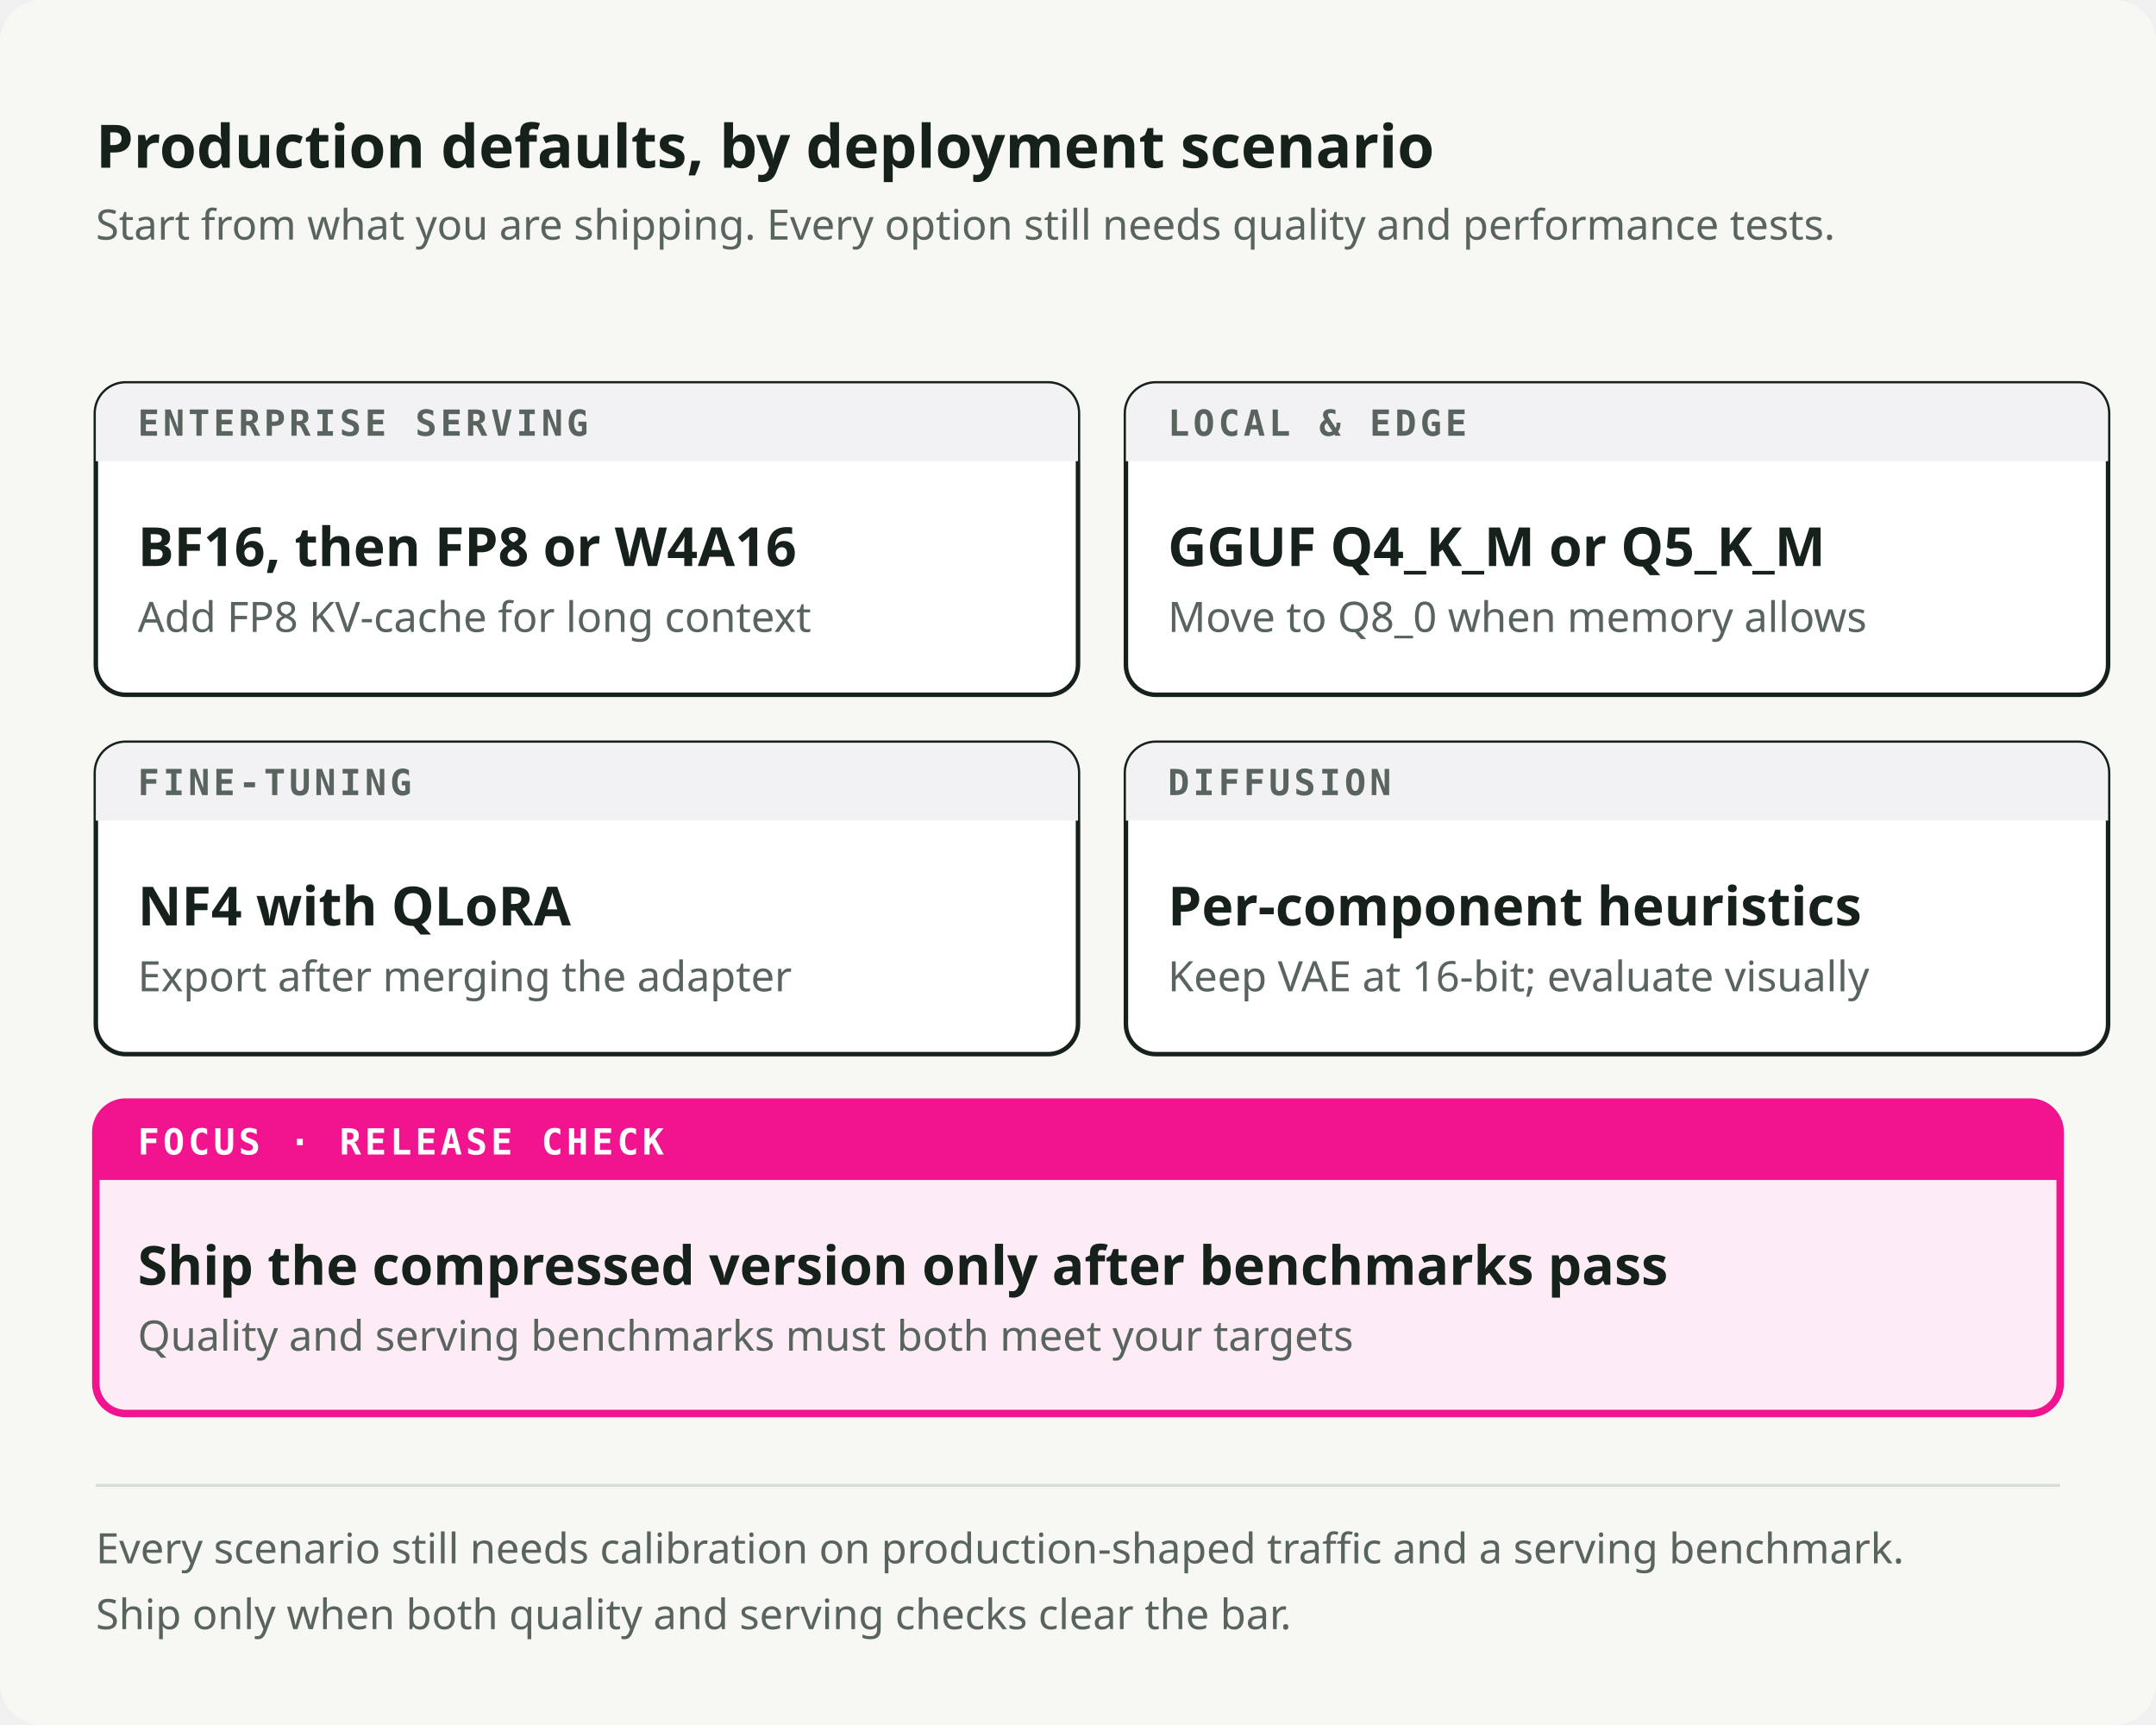
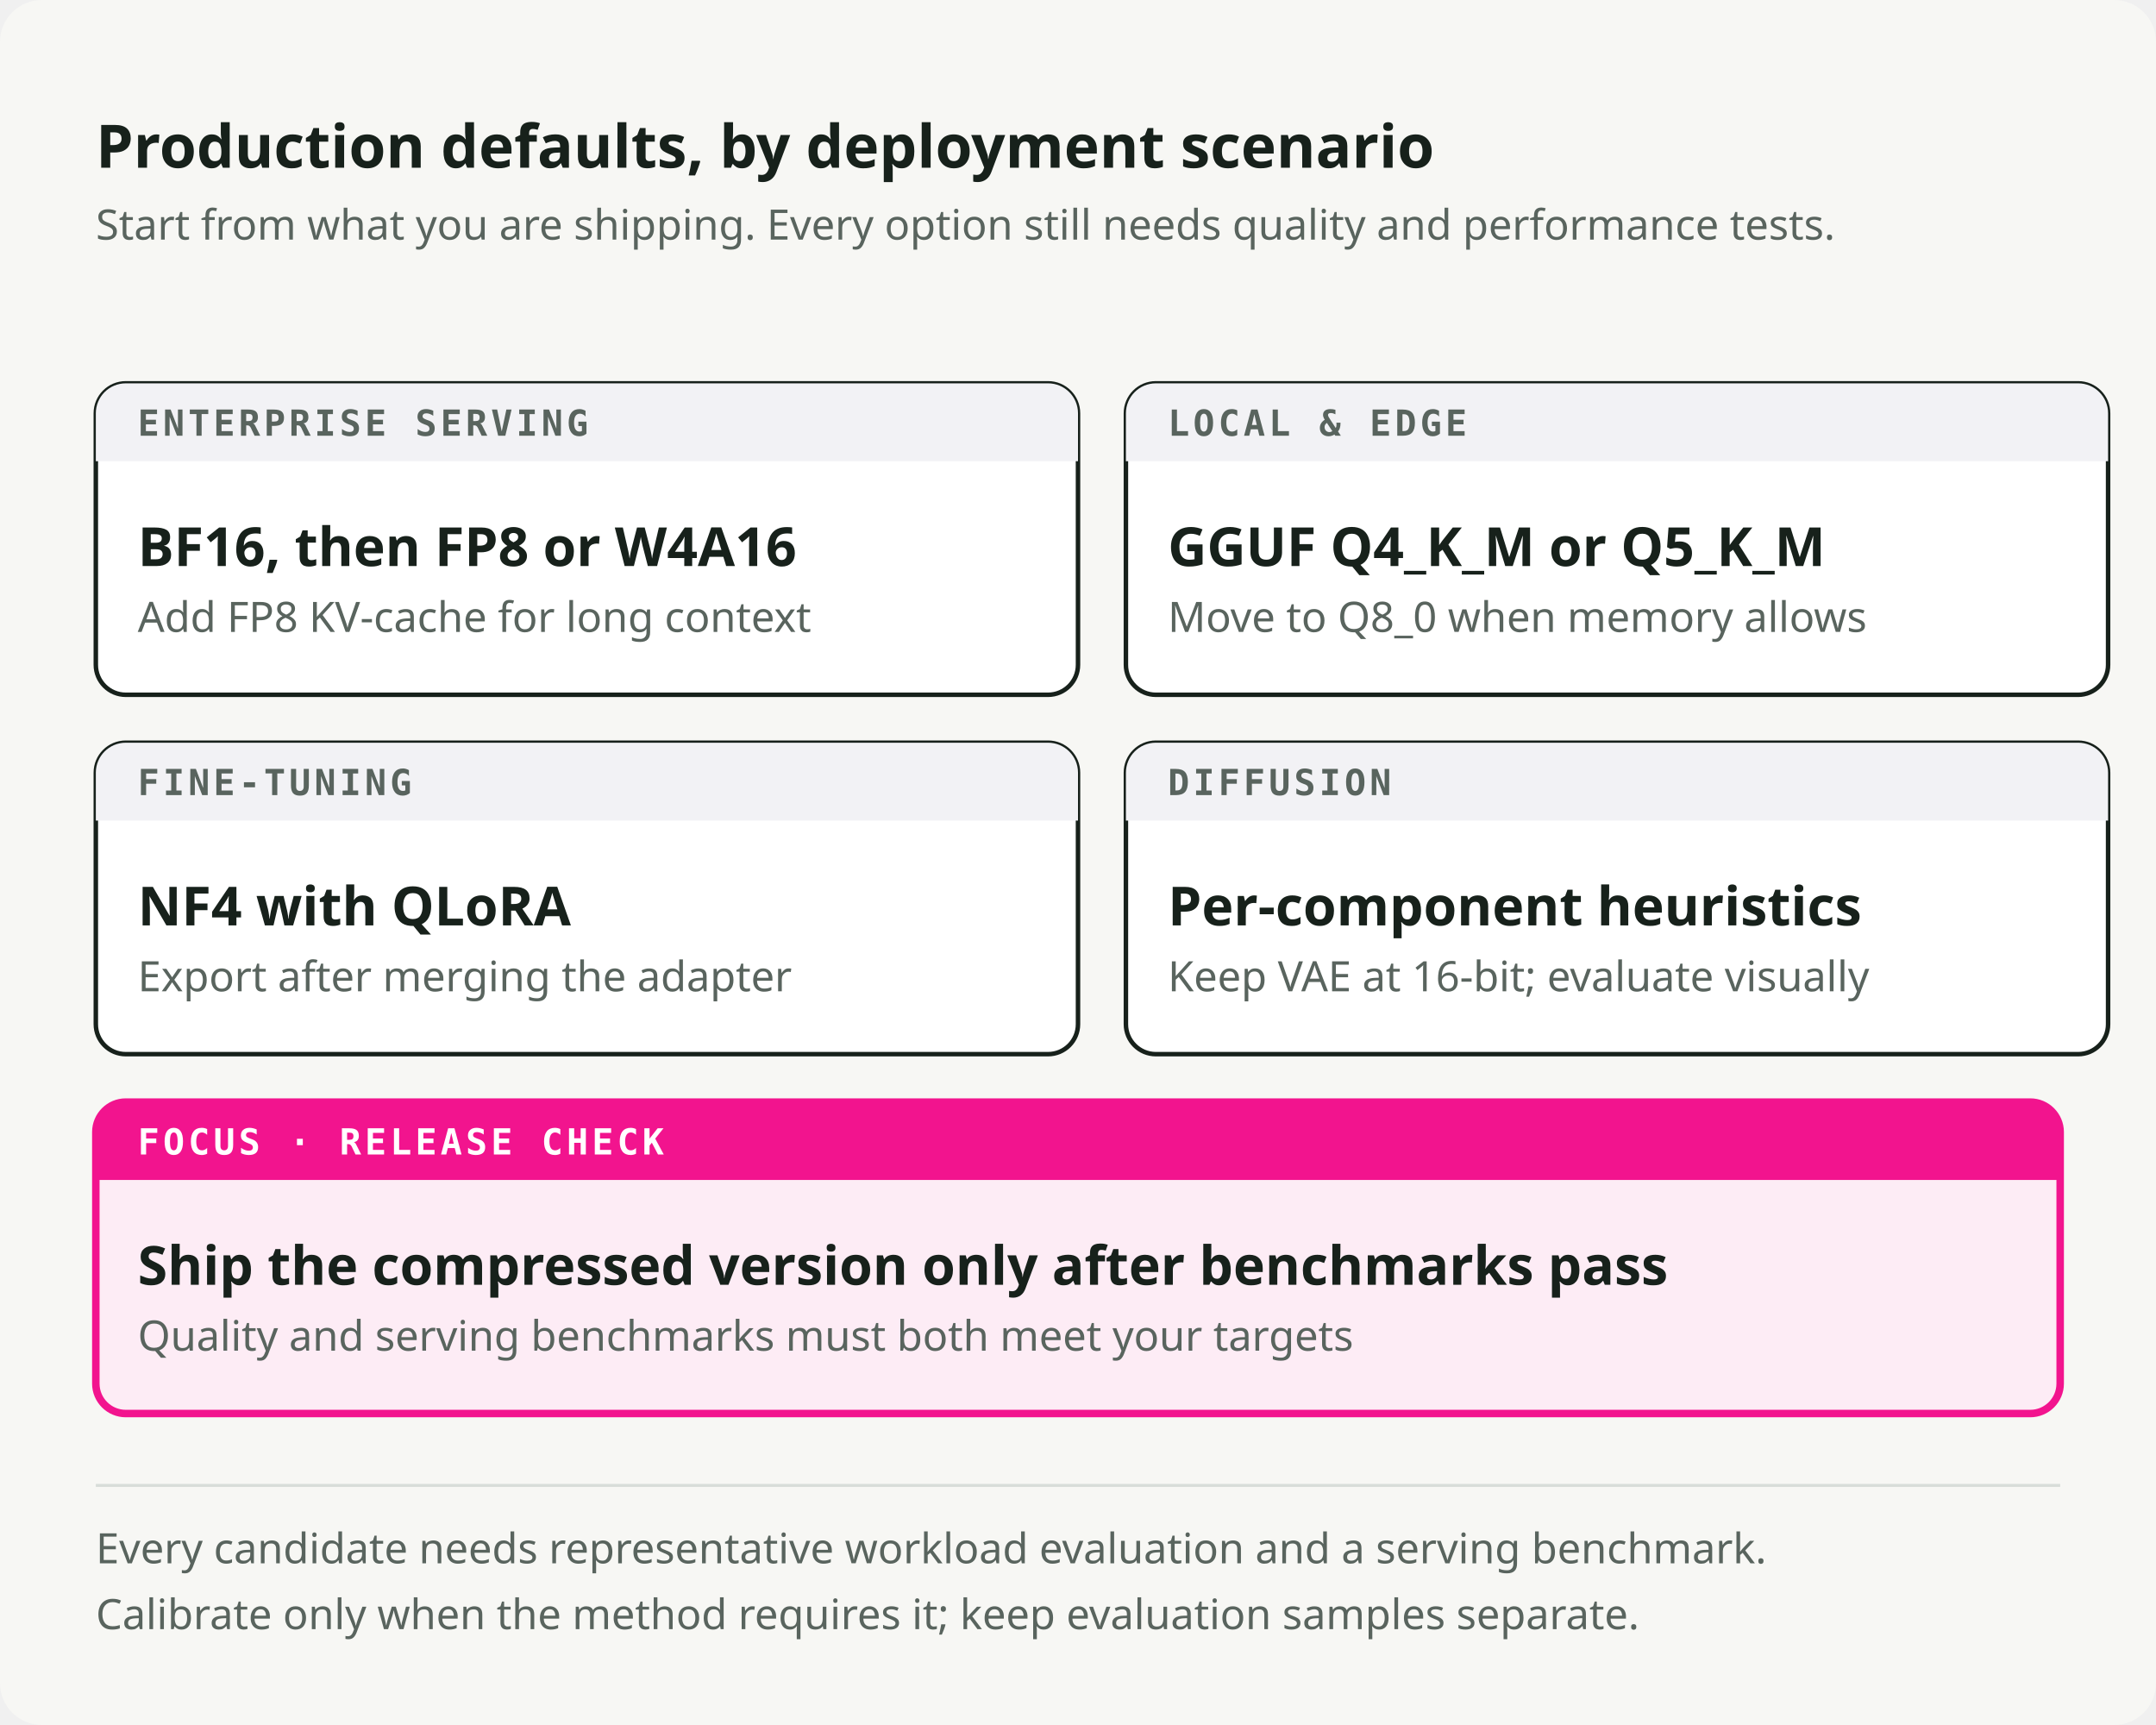
<svg xmlns="http://www.w3.org/2000/svg" viewBox="0 0 720 576" role="img" preserveAspectRatio="xMidYMid meet" data-visual-system="byte-diagram-v2" data-direction="B" data-theme="light" aria-labelledby="selectmap-title selectmap-desc" shape-rendering="geometricPrecision" text-rendering="geometricPrecision">
  <style data-visual-system="byte-diagram-v2">* { animation: none !important; }</style>
  <defs>
    <marker id="selectmap-arrow-flow" viewBox="0 0 10 10" refX="8" refY="5" markerWidth="9" markerHeight="9" orient="auto-start-reverse">
      <path d="M0 0 10 5 0 10Z" fill="#17211B" />
    </marker>
    <marker id="selectmap-arrow-fail" viewBox="0 0 10 10" refX="8" refY="5" markerWidth="9" markerHeight="9" orient="auto-start-reverse">
      <path d="M0 0 10 5 0 10Z" fill="#F2148E" />
    </marker>
  </defs>
  <rect width="720" height="576" rx="14" fill="#F7F7F4" />
  <text x="32" y="56" font-family="Space Grotesk, IBM Plex Sans, ui-sans-serif, system-ui, sans-serif" font-size="20" font-weight="700" fill="#17211B">Production defaults, by deployment scenario</text>
  <text x="32" y="80" font-family="IBM Plex Sans, ui-sans-serif, system-ui, sans-serif" font-size="14" font-weight="400" fill="#59645E">Start from what you are shipping. Every option still needs quality and performance tests.</text>
  <path d="M42 128h308a10 10 0 0 1 10 10v84a10 10 0 0 1 -10 10h-308a10 10 0 0 1 -10 -10v-84a10 10 0 0 1 10 -10Z" fill="#FFFFFF" stroke="#17211B" stroke-width="1.5" />
  <path d="M42 128h308a10 10 0 0 1 10 10v16a0 0 0 0 1 -0 0h-328a0 0 0 0 1 -0 -0v-16a10 10 0 0 1 10 -10Z" fill="#F2F2F5" />
  <text x="46" y="145.5" font-family="IBM Plex Mono, ui-monospace, SFMono-Regular, Menlo, monospace" font-size="12" font-weight="600" fill="#59645E" letter-spacing="1.2">ENTERPRISE SERVING</text>
  <text x="46" y="189" font-family="Space Grotesk, IBM Plex Sans, ui-sans-serif, system-ui, sans-serif" font-size="18" font-weight="600" fill="#17211B">BF16, then FP8 or W4A16</text>
  <text x="46" y="211" font-family="IBM Plex Sans, ui-sans-serif, system-ui, sans-serif" font-size="14" font-weight="400" fill="#59645E">Add FP8 KV-cache for long context</text>
  <path d="M386 128h308a10 10 0 0 1 10 10v84a10 10 0 0 1 -10 10h-308a10 10 0 0 1 -10 -10v-84a10 10 0 0 1 10 -10Z" fill="#FFFFFF" stroke="#17211B" stroke-width="1.5" />
  <path d="M386 128h308a10 10 0 0 1 10 10v16a0 0 0 0 1 -0 0h-328a0 0 0 0 1 -0 -0v-16a10 10 0 0 1 10 -10Z" fill="#F2F2F5" />
  <text x="390" y="145.5" font-family="IBM Plex Mono, ui-monospace, SFMono-Regular, Menlo, monospace" font-size="12" font-weight="600" fill="#59645E" letter-spacing="1.2">LOCAL &amp; EDGE</text>
  <text x="390" y="189" font-family="Space Grotesk, IBM Plex Sans, ui-sans-serif, system-ui, sans-serif" font-size="18" font-weight="600" fill="#17211B">GGUF Q4_K_M or Q5_K_M</text>
  <text x="390" y="211" font-family="IBM Plex Sans, ui-sans-serif, system-ui, sans-serif" font-size="14" font-weight="400" fill="#59645E">Move to Q8_0 when memory allows</text>
  <path d="M42 248h308a10 10 0 0 1 10 10v84a10 10 0 0 1 -10 10h-308a10 10 0 0 1 -10 -10v-84a10 10 0 0 1 10 -10Z" fill="#FFFFFF" stroke="#17211B" stroke-width="1.5" />
  <path d="M42 248h308a10 10 0 0 1 10 10v16a0 0 0 0 1 -0 0h-328a0 0 0 0 1 -0 -0v-16a10 10 0 0 1 10 -10Z" fill="#F2F2F5" />
  <text x="46" y="265.5" font-family="IBM Plex Mono, ui-monospace, SFMono-Regular, Menlo, monospace" font-size="12" font-weight="600" fill="#59645E" letter-spacing="1.2">FINE-TUNING</text>
  <text x="46" y="309" font-family="Space Grotesk, IBM Plex Sans, ui-sans-serif, system-ui, sans-serif" font-size="18" font-weight="600" fill="#17211B">NF4 with QLoRA</text>
  <text x="46" y="331" font-family="IBM Plex Sans, ui-sans-serif, system-ui, sans-serif" font-size="14" font-weight="400" fill="#59645E">Export after merging the adapter</text>
  <path d="M386 248h308a10 10 0 0 1 10 10v84a10 10 0 0 1 -10 10h-308a10 10 0 0 1 -10 -10v-84a10 10 0 0 1 10 -10Z" fill="#FFFFFF" stroke="#17211B" stroke-width="1.5" />
  <path d="M386 248h308a10 10 0 0 1 10 10v16a0 0 0 0 1 -0 0h-328a0 0 0 0 1 -0 -0v-16a10 10 0 0 1 10 -10Z" fill="#F2F2F5" />
  <text x="390" y="265.5" font-family="IBM Plex Mono, ui-monospace, SFMono-Regular, Menlo, monospace" font-size="12" font-weight="600" fill="#59645E" letter-spacing="1.2">DIFFUSION</text>
  <text x="390" y="309" font-family="Space Grotesk, IBM Plex Sans, ui-sans-serif, system-ui, sans-serif" font-size="18" font-weight="600" fill="#17211B">Per-component heuristics</text>
  <text x="390" y="331" font-family="IBM Plex Sans, ui-sans-serif, system-ui, sans-serif" font-size="14" font-weight="400" fill="#59645E">Keep VAE at 16-bit; evaluate visually</text>
  <path d="M42 368h636a10 10 0 0 1 10 10v84a10 10 0 0 1 -10 10h-636a10 10 0 0 1 -10 -10v-84a10 10 0 0 1 10 -10Z" fill="#FDECF5" stroke="#F2148E" stroke-width="2.5" />
  <path d="M42 368h636a10 10 0 0 1 10 10v16a0 0 0 0 1 -0 0h-656a0 0 0 0 1 -0 -0v-16a10 10 0 0 1 10 -10Z" fill="#F2148E" />
  <text x="46" y="385.5" font-family="IBM Plex Mono, ui-monospace, SFMono-Regular, Menlo, monospace" font-size="12" font-weight="600" fill="#FFFFFF" letter-spacing="1.2">FOCUS · RELEASE CHECK</text>
  <text x="46" y="429" font-family="Space Grotesk, IBM Plex Sans, ui-sans-serif, system-ui, sans-serif" font-size="18" font-weight="600" fill="#17211B">Ship the compressed version only after benchmarks pass</text>
  <text x="46" y="451" font-family="IBM Plex Sans, ui-sans-serif, system-ui, sans-serif" font-size="14" font-weight="400" fill="#59645E">Quality and serving benchmarks must both meet your targets</text>
  <path d="M32 496h656" stroke="#D8DDD9" stroke-width="1" />
-   <text x="32" y="522" font-family="IBM Plex Sans, ui-sans-serif, system-ui, sans-serif" font-size="14" font-weight="400" fill="#59645E">Every scenario still needs calibration on production-shaped traffic and a serving benchmark.</text>
-   <text x="32" y="544" font-family="IBM Plex Sans, ui-sans-serif, system-ui, sans-serif" font-size="14" font-weight="400" fill="#59645E">Ship only when both quality and serving checks clear the bar.</text>
+   <text x="32" y="522" font-family="IBM Plex Sans, ui-sans-serif, system-ui, sans-serif" font-size="14" font-weight="400" fill="#59645E">Every candidate needs representative workload evaluation and a serving benchmark.</text>
+   <text x="32" y="544" font-family="IBM Plex Sans, ui-sans-serif, system-ui, sans-serif" font-size="14" font-weight="400" fill="#59645E">Calibrate only when the method requires it; keep evaluation samples separate.</text>
</svg>
